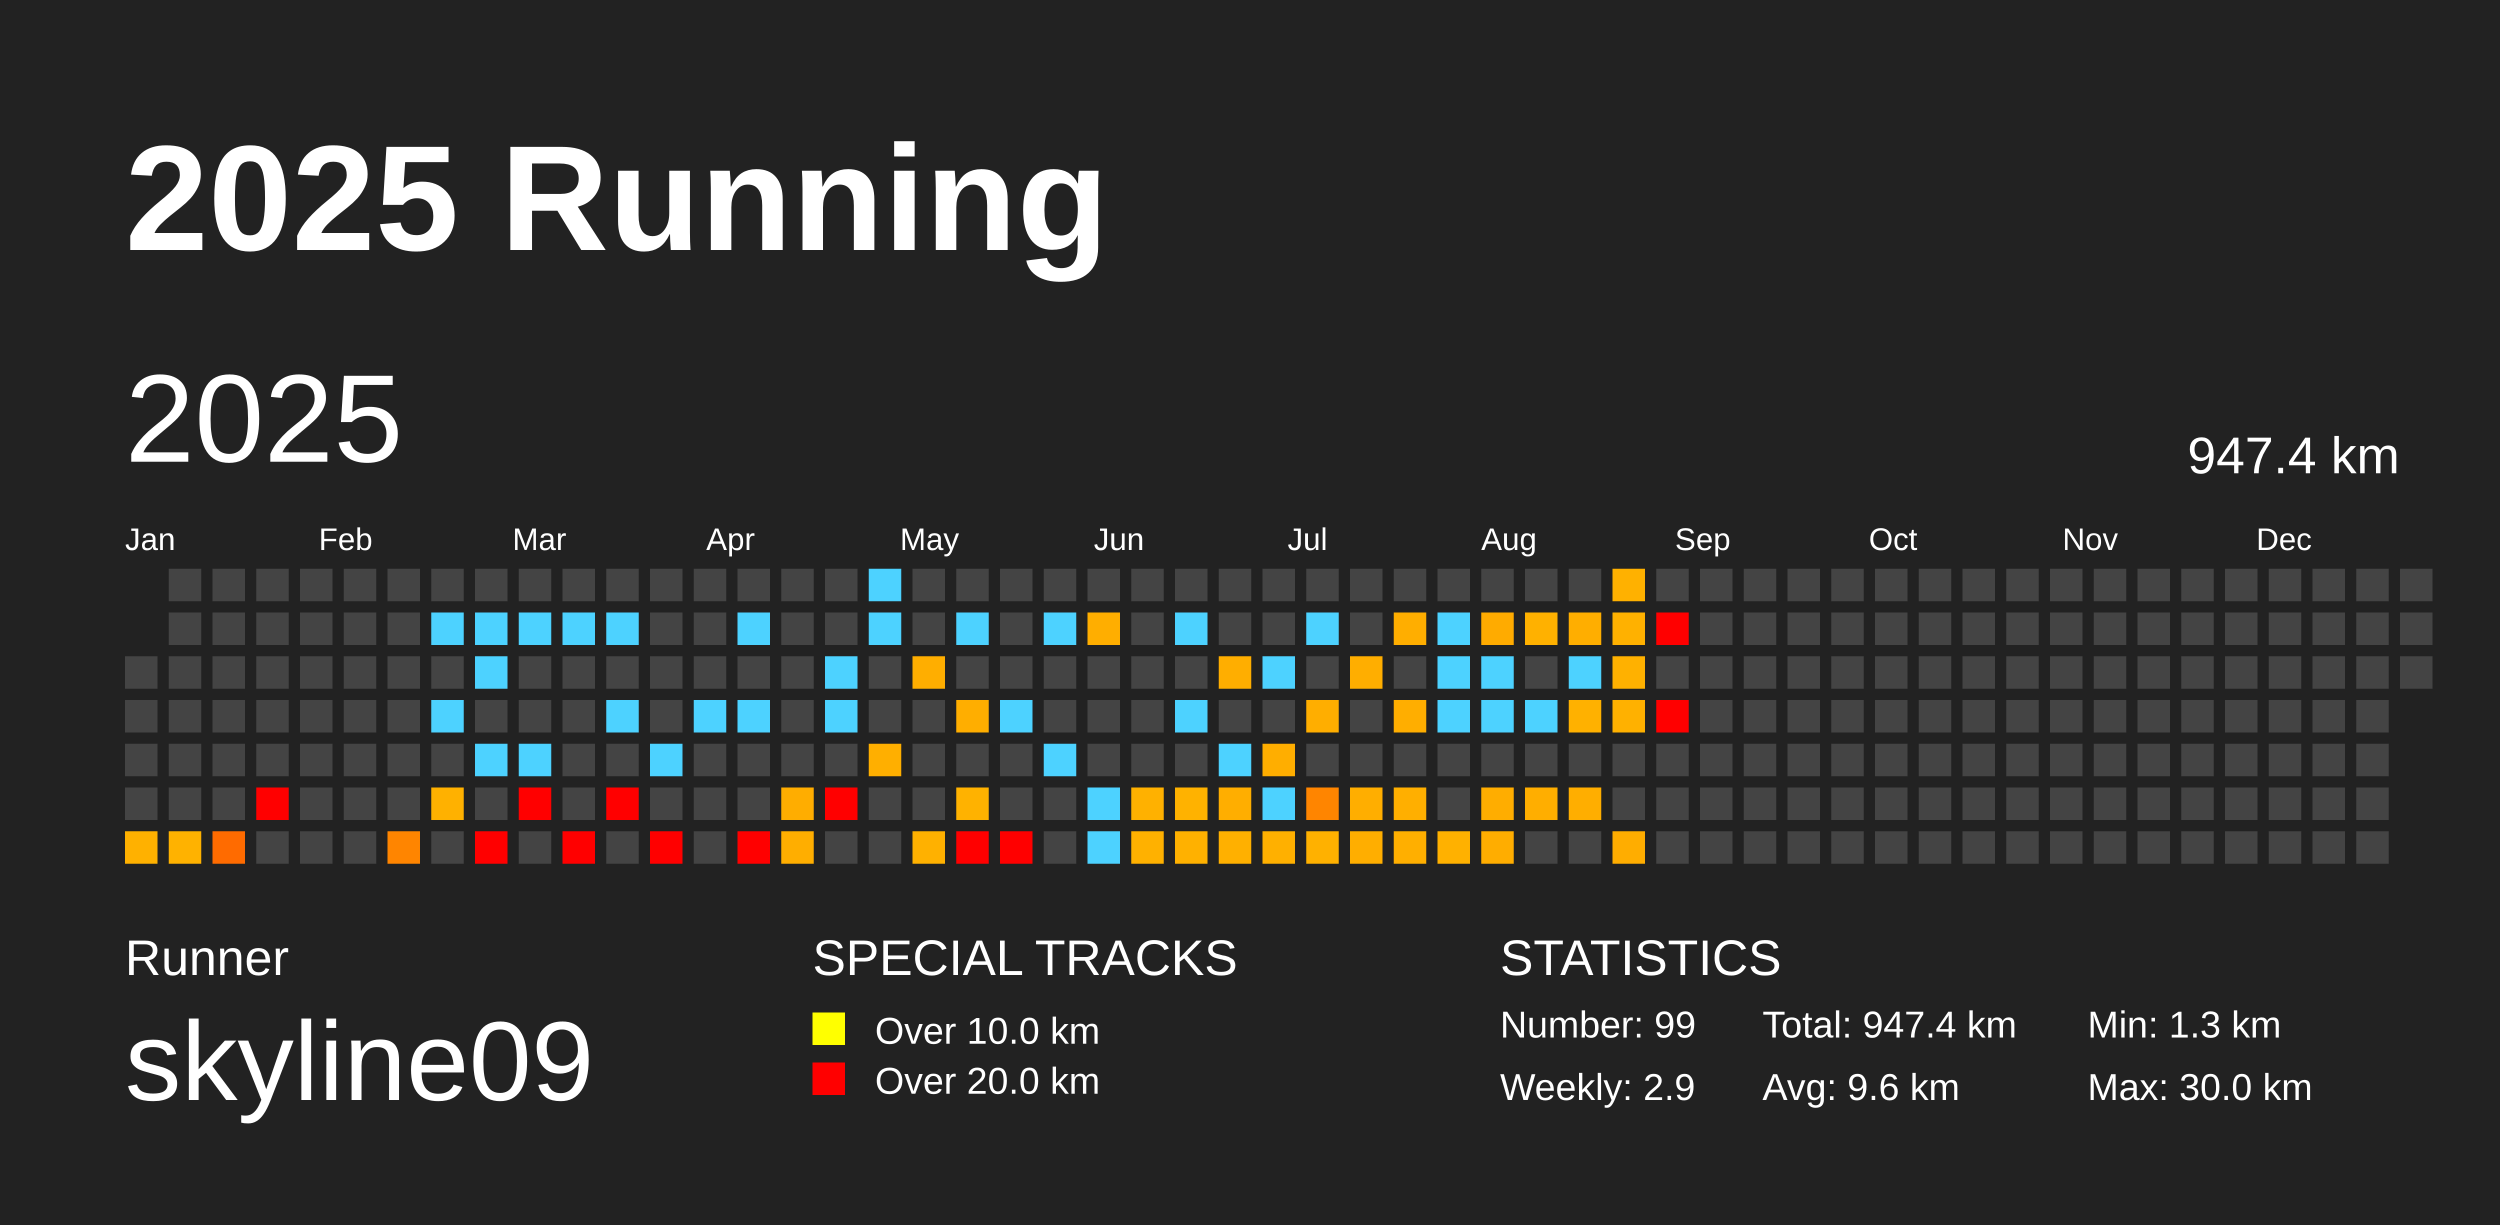
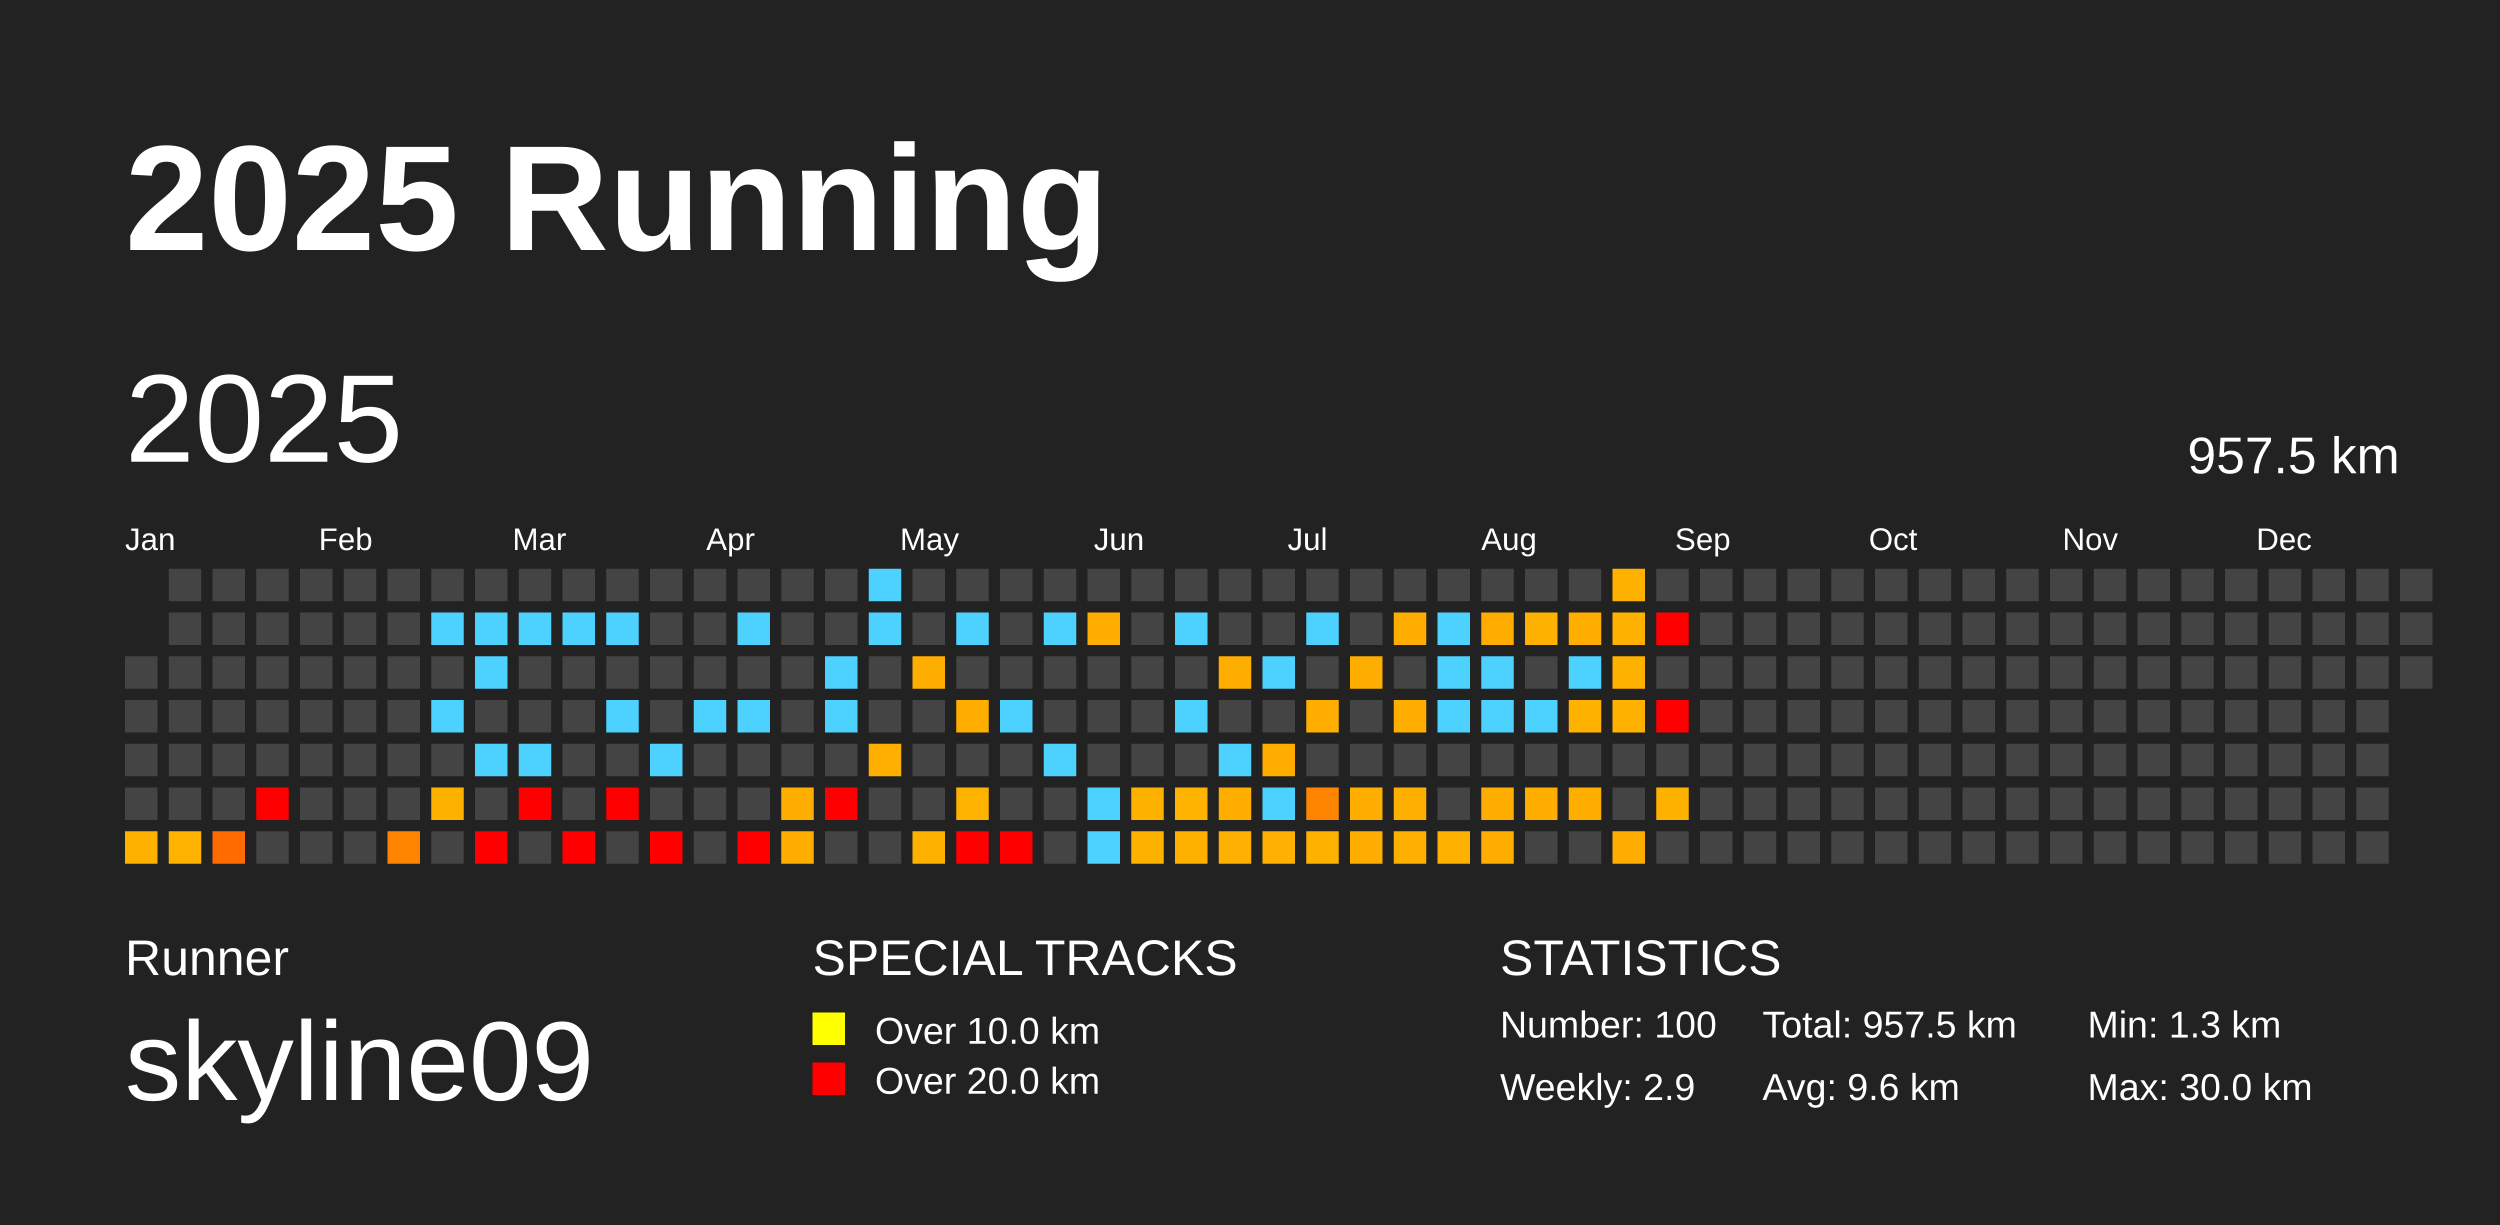
<svg xmlns="http://www.w3.org/2000/svg" baseProfile="full" height="98mm" version="1.1" viewBox="0,0,200,98" width="200mm">
  <defs />
  <rect fill="#222222" height="98" width="200" x="0" y="0" />
  <text fill="#FFFFFF" style="font-size:12px; font-family:Arial; font-weight:bold;" x="10" y="20">2025 Running</text>
  <text fill="#FFFFFF" style="font-size:4px; font-family:Arial" x="10" y="78">Runner</text>
  <text fill="#FFFFFF" style="font-size:9px; font-family:Arial" x="10" y="88">skyline09</text>
  <text fill="#FFFFFF" style="font-size:4px; font-family:Arial" x="65" y="78">SPECIAL TRACKS</text>
  <rect fill="yellow" height="2.6" width="2.6" x="65" y="81" />
  <text fill="#FFFFFF" style="font-size:3px; font-family:Arial" x="70" y="83.5">Over 10.0 km</text>
  <rect fill="red" height="2.6" width="2.6" x="65" y="85" />
  <text fill="#FFFFFF" style="font-size:3px; font-family:Arial" x="70" y="87.5">Over 20.0 km</text>
  <text fill="#FFFFFF" style="font-size:4px; font-family:Arial" x="120" y="78">STATISTICS</text>
-   <text fill="#FFFFFF" style="font-size:3px; font-family:Arial" x="120" y="83">Number: 99</text>
+   <text fill="#FFFFFF" style="font-size:3px; font-family:Arial" x="120" y="83">Number: 100</text>
  <text fill="#FFFFFF" style="font-size:3px; font-family:Arial" x="120" y="88">Weekly: 2.9</text>
-   <text fill="#FFFFFF" style="font-size:3px; font-family:Arial" x="141" y="83">Total: 947.4 km</text>
+   <text fill="#FFFFFF" style="font-size:3px; font-family:Arial" x="141" y="83">Total: 957.5 km</text>
  <text fill="#FFFFFF" style="font-size:3px; font-family:Arial" x="141" y="88">Avg: 9.6 km</text>
  <text fill="#FFFFFF" style="font-size:3px; font-family:Arial" x="167" y="83">Min: 1.3 km</text>
  <text fill="#FFFFFF" style="font-size:3px; font-family:Arial" x="167" y="88">Max: 30.0 km</text>
  <text dominant-baseline="hanging" fill="#FFFFFF" style="font-size:10.0px; font-family:Arial;" x="10" y="30">2025</text>
-   <text dominant-baseline="hanging" fill="#FFFFFF" style="font-size:4.125px; font-family:Arial;" x="175" y="35">947.4 km</text>
+   <text dominant-baseline="hanging" fill="#FFFFFF" style="font-size:4.125px; font-family:Arial;" x="175" y="35">957.5 km</text>
  <text fill="#FFFFFF" style="font-size:2.5px; font-family:Arial" x="10.0" y="44">Jan</text>
  <text fill="#FFFFFF" style="font-size:2.5px; font-family:Arial" x="25.5" y="44">Feb</text>
  <text fill="#FFFFFF" style="font-size:2.5px; font-family:Arial" x="41.0" y="44">Mar</text>
  <text fill="#FFFFFF" style="font-size:2.5px; font-family:Arial" x="56.5" y="44">Apr</text>
  <text fill="#FFFFFF" style="font-size:2.5px; font-family:Arial" x="72.0" y="44">May</text>
  <text fill="#FFFFFF" style="font-size:2.5px; font-family:Arial" x="87.5" y="44">Jun</text>
  <text fill="#FFFFFF" style="font-size:2.5px; font-family:Arial" x="103.0" y="44">Jul</text>
  <text fill="#FFFFFF" style="font-size:2.5px; font-family:Arial" x="118.5" y="44">Aug</text>
  <text fill="#FFFFFF" style="font-size:2.5px; font-family:Arial" x="134.0" y="44">Sep</text>
  <text fill="#FFFFFF" style="font-size:2.5px; font-family:Arial" x="149.5" y="44">Oct</text>
  <text fill="#FFFFFF" style="font-size:2.5px; font-family:Arial" x="165.0" y="44">Nov</text>
  <text fill="#FFFFFF" style="font-size:2.5px; font-family:Arial" x="180.5" y="44">Dec</text>
  <rect fill="#444444" height="2.6" width="2.6" x="10.0" y="52.5" />
  <rect fill="#444444" height="2.6" width="2.6" x="10.0" y="56.0" />
  <rect fill="#444444" height="2.6" width="2.6" x="10.0" y="59.5" />
  <rect fill="#444444" height="2.6" width="2.6" x="10.0" y="63.0" />
  <rect fill="#ffb100" height="2.6" width="2.6" x="10.0" y="66.5" />
  <rect fill="#444444" height="2.6" width="2.6" x="13.5" y="45.5" />
  <rect fill="#444444" height="2.6" width="2.6" x="13.5" y="49.0" />
  <rect fill="#444444" height="2.6" width="2.6" x="13.5" y="52.5" />
  <rect fill="#444444" height="2.6" width="2.6" x="13.5" y="56.0" />
  <rect fill="#444444" height="2.6" width="2.6" x="13.5" y="59.5" />
  <rect fill="#444444" height="2.6" width="2.6" x="13.5" y="63.0" />
  <rect fill="#ffb200" height="2.6" width="2.6" x="13.5" y="66.5" />
  <rect fill="#444444" height="2.6" width="2.6" x="17.0" y="45.5" />
  <rect fill="#444444" height="2.6" width="2.6" x="17.0" y="49.0" />
  <rect fill="#444444" height="2.6" width="2.6" x="17.0" y="52.5" />
  <rect fill="#444444" height="2.6" width="2.6" x="17.0" y="56.0" />
  <rect fill="#444444" height="2.6" width="2.6" x="17.0" y="59.5" />
  <rect fill="#444444" height="2.6" width="2.6" x="17.0" y="63.0" />
  <rect fill="#ff6b00" height="2.6" width="2.6" x="17.0" y="66.5" />
  <rect fill="#444444" height="2.6" width="2.6" x="20.5" y="45.5" />
  <rect fill="#444444" height="2.6" width="2.6" x="20.5" y="49.0" />
  <rect fill="#444444" height="2.6" width="2.6" x="20.5" y="52.5" />
  <rect fill="#444444" height="2.6" width="2.6" x="20.5" y="56.0" />
  <rect fill="#444444" height="2.6" width="2.6" x="20.5" y="59.5" />
  <rect fill="red" height="2.6" width="2.6" x="20.5" y="63.0" />
  <rect fill="#444444" height="2.6" width="2.6" x="20.5" y="66.5" />
  <rect fill="#444444" height="2.6" width="2.6" x="24.0" y="45.5" />
  <rect fill="#444444" height="2.6" width="2.6" x="24.0" y="49.0" />
  <rect fill="#444444" height="2.6" width="2.6" x="24.0" y="52.5" />
  <rect fill="#444444" height="2.6" width="2.6" x="24.0" y="56.0" />
  <rect fill="#444444" height="2.6" width="2.6" x="24.0" y="59.5" />
  <rect fill="#444444" height="2.6" width="2.6" x="24.0" y="63.0" />
  <rect fill="#444444" height="2.6" width="2.6" x="24.0" y="66.5" />
  <rect fill="#444444" height="2.6" width="2.6" x="27.5" y="45.5" />
  <rect fill="#444444" height="2.6" width="2.6" x="27.5" y="49.0" />
  <rect fill="#444444" height="2.6" width="2.6" x="27.5" y="52.5" />
  <rect fill="#444444" height="2.6" width="2.6" x="27.5" y="56.0" />
  <rect fill="#444444" height="2.6" width="2.6" x="27.5" y="59.5" />
  <rect fill="#444444" height="2.6" width="2.6" x="27.5" y="63.0" />
  <rect fill="#444444" height="2.6" width="2.6" x="27.5" y="66.5" />
  <rect fill="#444444" height="2.6" width="2.6" x="31.0" y="45.5" />
  <rect fill="#444444" height="2.6" width="2.6" x="31.0" y="49.0" />
  <rect fill="#444444" height="2.6" width="2.6" x="31.0" y="52.5" />
  <rect fill="#444444" height="2.6" width="2.6" x="31.0" y="56.0" />
  <rect fill="#444444" height="2.6" width="2.6" x="31.0" y="59.5" />
  <rect fill="#444444" height="2.6" width="2.6" x="31.0" y="63.0" />
  <rect fill="#ff8500" height="2.6" width="2.6" x="31.0" y="66.5" />
  <rect fill="#444444" height="2.6" width="2.6" x="34.5" y="45.5" />
  <rect fill="#4dd2ff" height="2.6" width="2.6" x="34.5" y="49.0" />
  <rect fill="#444444" height="2.6" width="2.6" x="34.5" y="52.5" />
  <rect fill="#4dd2ff" height="2.6" width="2.6" x="34.5" y="56.0" />
  <rect fill="#444444" height="2.6" width="2.6" x="34.5" y="59.5" />
  <rect fill="#ffb100" height="2.6" width="2.6" x="34.5" y="63.0" />
  <rect fill="#444444" height="2.6" width="2.6" x="34.5" y="66.5" />
  <rect fill="#444444" height="2.6" width="2.6" x="38.0" y="45.5" />
  <rect fill="#4dd2ff" height="2.6" width="2.6" x="38.0" y="49.0" />
  <rect fill="#4dd2ff" height="2.6" width="2.6" x="38.0" y="52.5" />
  <rect fill="#444444" height="2.6" width="2.6" x="38.0" y="56.0" />
  <rect fill="#4dd2ff" height="2.6" width="2.6" x="38.0" y="59.5" />
  <rect fill="#444444" height="2.6" width="2.6" x="38.0" y="63.0" />
  <rect fill="red" height="2.6" width="2.6" x="38.0" y="66.5" />
  <rect fill="#444444" height="2.6" width="2.6" x="41.5" y="45.5" />
  <rect fill="#4dd2ff" height="2.6" width="2.6" x="41.5" y="49.0" />
  <rect fill="#444444" height="2.6" width="2.6" x="41.5" y="52.5" />
  <rect fill="#444444" height="2.6" width="2.6" x="41.5" y="56.0" />
  <rect fill="#4dd2ff" height="2.6" width="2.6" x="41.5" y="59.5" />
  <rect fill="red" height="2.6" width="2.6" x="41.5" y="63.0" />
  <rect fill="#444444" height="2.6" width="2.6" x="41.5" y="66.5" />
  <rect fill="#444444" height="2.6" width="2.6" x="45.0" y="45.5" />
  <rect fill="#4dd2ff" height="2.6" width="2.6" x="45.0" y="49.0" />
  <rect fill="#444444" height="2.6" width="2.6" x="45.0" y="52.5" />
  <rect fill="#444444" height="2.6" width="2.6" x="45.0" y="56.0" />
  <rect fill="#444444" height="2.6" width="2.6" x="45.0" y="59.5" />
  <rect fill="#444444" height="2.6" width="2.6" x="45.0" y="63.0" />
  <rect fill="red" height="2.6" width="2.6" x="45.0" y="66.5" />
  <rect fill="#444444" height="2.6" width="2.6" x="48.5" y="45.5" />
  <rect fill="#4dd2ff" height="2.6" width="2.6" x="48.5" y="49.0" />
  <rect fill="#444444" height="2.6" width="2.6" x="48.5" y="52.5" />
  <rect fill="#4dd2ff" height="2.6" width="2.6" x="48.5" y="56.0" />
  <rect fill="#444444" height="2.6" width="2.6" x="48.5" y="59.5" />
  <rect fill="red" height="2.6" width="2.6" x="48.5" y="63.0" />
  <rect fill="#444444" height="2.6" width="2.6" x="48.5" y="66.5" />
  <rect fill="#444444" height="2.6" width="2.6" x="52.0" y="45.5" />
  <rect fill="#444444" height="2.6" width="2.6" x="52.0" y="49.0" />
  <rect fill="#444444" height="2.6" width="2.6" x="52.0" y="52.5" />
  <rect fill="#444444" height="2.6" width="2.6" x="52.0" y="56.0" />
  <rect fill="#4dd2ff" height="2.6" width="2.6" x="52.0" y="59.5" />
  <rect fill="#444444" height="2.6" width="2.6" x="52.0" y="63.0" />
  <rect fill="red" height="2.6" width="2.6" x="52.0" y="66.5" />
  <rect fill="#444444" height="2.6" width="2.6" x="55.5" y="45.5" />
  <rect fill="#444444" height="2.6" width="2.6" x="55.5" y="49.0" />
  <rect fill="#444444" height="2.6" width="2.6" x="55.5" y="52.5" />
  <rect fill="#4dd2ff" height="2.6" width="2.6" x="55.5" y="56.0" />
  <rect fill="#444444" height="2.6" width="2.6" x="55.5" y="59.5" />
  <rect fill="#444444" height="2.6" width="2.6" x="55.5" y="63.0" />
  <rect fill="#444444" height="2.6" width="2.6" x="55.5" y="66.5" />
  <rect fill="#444444" height="2.6" width="2.6" x="59.0" y="45.5" />
  <rect fill="#4dd2ff" height="2.6" width="2.6" x="59.0" y="49.0" />
  <rect fill="#444444" height="2.6" width="2.6" x="59.0" y="52.5" />
  <rect fill="#4dd2ff" height="2.6" width="2.6" x="59.0" y="56.0" />
  <rect fill="#444444" height="2.6" width="2.6" x="59.0" y="59.5" />
  <rect fill="#444444" height="2.6" width="2.6" x="59.0" y="63.0" />
  <rect fill="red" height="2.6" width="2.6" x="59.0" y="66.5" />
  <rect fill="#444444" height="2.6" width="2.6" x="62.5" y="45.5" />
  <rect fill="#444444" height="2.6" width="2.6" x="62.5" y="49.0" />
  <rect fill="#444444" height="2.6" width="2.6" x="62.5" y="52.5" />
  <rect fill="#444444" height="2.6" width="2.6" x="62.5" y="56.0" />
  <rect fill="#444444" height="2.6" width="2.6" x="62.5" y="59.5" />
  <rect fill="#ffad00" height="2.6" width="2.6" x="62.5" y="63.0" />
  <rect fill="#ffae00" height="2.6" width="2.6" x="62.5" y="66.5" />
  <rect fill="#444444" height="2.6" width="2.6" x="66.0" y="45.5" />
  <rect fill="#444444" height="2.6" width="2.6" x="66.0" y="49.0" />
  <rect fill="#4dd2ff" height="2.6" width="2.6" x="66.0" y="52.5" />
  <rect fill="#4dd2ff" height="2.6" width="2.6" x="66.0" y="56.0" />
  <rect fill="#444444" height="2.6" width="2.6" x="66.0" y="59.5" />
  <rect fill="red" height="2.6" width="2.6" x="66.0" y="63.0" />
  <rect fill="#444444" height="2.6" width="2.6" x="66.0" y="66.5" />
  <rect fill="#4dd2ff" height="2.6" width="2.6" x="69.5" y="45.5" />
  <rect fill="#4dd2ff" height="2.6" width="2.6" x="69.5" y="49.0" />
  <rect fill="#444444" height="2.6" width="2.6" x="69.5" y="52.5" />
  <rect fill="#444444" height="2.6" width="2.6" x="69.5" y="56.0" />
  <rect fill="#ffaf00" height="2.6" width="2.6" x="69.5" y="59.5" />
  <rect fill="#444444" height="2.6" width="2.6" x="69.5" y="63.0" />
  <rect fill="#444444" height="2.6" width="2.6" x="69.5" y="66.5" />
  <rect fill="#444444" height="2.6" width="2.6" x="73.0" y="45.5" />
  <rect fill="#444444" height="2.6" width="2.6" x="73.0" y="49.0" />
  <rect fill="#ffae00" height="2.6" width="2.6" x="73.0" y="52.5" />
  <rect fill="#444444" height="2.6" width="2.6" x="73.0" y="56.0" />
  <rect fill="#444444" height="2.6" width="2.6" x="73.0" y="59.5" />
  <rect fill="#444444" height="2.6" width="2.6" x="73.0" y="63.0" />
  <rect fill="#ffb100" height="2.6" width="2.6" x="73.0" y="66.5" />
  <rect fill="#444444" height="2.6" width="2.6" x="76.5" y="45.5" />
  <rect fill="#4dd2ff" height="2.6" width="2.6" x="76.5" y="49.0" />
  <rect fill="#444444" height="2.6" width="2.6" x="76.5" y="52.5" />
  <rect fill="#ffae00" height="2.6" width="2.6" x="76.5" y="56.0" />
  <rect fill="#444444" height="2.6" width="2.6" x="76.5" y="59.5" />
  <rect fill="#ffb200" height="2.6" width="2.6" x="76.5" y="63.0" />
  <rect fill="red" height="2.6" width="2.6" x="76.5" y="66.5" />
  <rect fill="#444444" height="2.6" width="2.6" x="80.0" y="45.5" />
  <rect fill="#444444" height="2.6" width="2.6" x="80.0" y="49.0" />
  <rect fill="#444444" height="2.6" width="2.6" x="80.0" y="52.5" />
  <rect fill="#4dd2ff" height="2.6" width="2.6" x="80.0" y="56.0" />
  <rect fill="#444444" height="2.6" width="2.6" x="80.0" y="59.5" />
  <rect fill="#444444" height="2.6" width="2.6" x="80.0" y="63.0" />
  <rect fill="red" height="2.6" width="2.6" x="80.0" y="66.5" />
  <rect fill="#444444" height="2.6" width="2.6" x="83.5" y="45.5" />
  <rect fill="#4dd2ff" height="2.6" width="2.6" x="83.5" y="49.0" />
  <rect fill="#444444" height="2.6" width="2.6" x="83.5" y="52.5" />
  <rect fill="#444444" height="2.6" width="2.6" x="83.5" y="56.0" />
  <rect fill="#4dd2ff" height="2.6" width="2.6" x="83.5" y="59.5" />
  <rect fill="#444444" height="2.6" width="2.6" x="83.5" y="63.0" />
  <rect fill="#444444" height="2.6" width="2.6" x="83.5" y="66.5" />
  <rect fill="#444444" height="2.6" width="2.6" x="87.0" y="45.5" />
  <rect fill="#ffae00" height="2.6" width="2.6" x="87.0" y="49.0" />
  <rect fill="#444444" height="2.6" width="2.6" x="87.0" y="52.5" />
  <rect fill="#444444" height="2.6" width="2.6" x="87.0" y="56.0" />
  <rect fill="#444444" height="2.6" width="2.6" x="87.0" y="59.5" />
  <rect fill="#4dd2ff" height="2.6" width="2.6" x="87.0" y="63.0" />
  <rect fill="#4dd2ff" height="2.6" width="2.6" x="87.0" y="66.5" />
  <rect fill="#444444" height="2.6" width="2.6" x="90.5" y="45.5" />
  <rect fill="#444444" height="2.6" width="2.6" x="90.5" y="49.0" />
  <rect fill="#444444" height="2.6" width="2.6" x="90.5" y="52.5" />
  <rect fill="#444444" height="2.6" width="2.6" x="90.5" y="56.0" />
  <rect fill="#444444" height="2.6" width="2.6" x="90.5" y="59.5" />
  <rect fill="#ffb100" height="2.6" width="2.6" x="90.5" y="63.0" />
  <rect fill="#ffb100" height="2.6" width="2.6" x="90.5" y="66.5" />
  <rect fill="#444444" height="2.6" width="2.6" x="94.0" y="45.5" />
  <rect fill="#4dd2ff" height="2.6" width="2.6" x="94.0" y="49.0" />
  <rect fill="#444444" height="2.6" width="2.6" x="94.0" y="52.5" />
  <rect fill="#4dd2ff" height="2.6" width="2.6" x="94.0" y="56.0" />
  <rect fill="#444444" height="2.6" width="2.6" x="94.0" y="59.5" />
  <rect fill="#ffb200" height="2.6" width="2.6" x="94.0" y="63.0" />
  <rect fill="#ffb100" height="2.6" width="2.6" x="94.0" y="66.5" />
  <rect fill="#444444" height="2.6" width="2.6" x="97.5" y="45.5" />
  <rect fill="#444444" height="2.6" width="2.6" x="97.5" y="49.0" />
  <rect fill="#ffae00" height="2.6" width="2.6" x="97.5" y="52.5" />
  <rect fill="#444444" height="2.6" width="2.6" x="97.5" y="56.0" />
  <rect fill="#4dd2ff" height="2.6" width="2.6" x="97.5" y="59.5" />
  <rect fill="#ffae00" height="2.6" width="2.6" x="97.5" y="63.0" />
  <rect fill="#ffb000" height="2.6" width="2.6" x="97.5" y="66.5" />
  <rect fill="#444444" height="2.6" width="2.6" x="101.0" y="45.5" />
  <rect fill="#444444" height="2.6" width="2.6" x="101.0" y="49.0" />
  <rect fill="#4dd2ff" height="2.6" width="2.6" x="101.0" y="52.5" />
  <rect fill="#444444" height="2.6" width="2.6" x="101.0" y="56.0" />
  <rect fill="#ffae00" height="2.6" width="2.6" x="101.0" y="59.5" />
  <rect fill="#4dd2ff" height="2.6" width="2.6" x="101.0" y="63.0" />
  <rect fill="#ffb000" height="2.6" width="2.6" x="101.0" y="66.5" />
  <rect fill="#444444" height="2.6" width="2.6" x="104.5" y="45.5" />
  <rect fill="#4dd2ff" height="2.6" width="2.6" x="104.5" y="49.0" />
  <rect fill="#444444" height="2.6" width="2.6" x="104.5" y="52.5" />
  <rect fill="#ffae00" height="2.6" width="2.6" x="104.5" y="56.0" />
  <rect fill="#444444" height="2.6" width="2.6" x="104.5" y="59.5" />
  <rect fill="#ff8500" height="2.6" width="2.6" x="104.5" y="63.0" />
  <rect fill="#ffb100" height="2.6" width="2.6" x="104.5" y="66.5" />
  <rect fill="#444444" height="2.6" width="2.6" x="108.0" y="45.5" />
  <rect fill="#444444" height="2.6" width="2.6" x="108.0" y="49.0" />
  <rect fill="#ffae00" height="2.6" width="2.6" x="108.0" y="52.5" />
  <rect fill="#444444" height="2.6" width="2.6" x="108.0" y="56.0" />
  <rect fill="#444444" height="2.6" width="2.6" x="108.0" y="59.5" />
  <rect fill="#ffae00" height="2.6" width="2.6" x="108.0" y="63.0" />
  <rect fill="#ffae00" height="2.6" width="2.6" x="108.0" y="66.5" />
  <rect fill="#444444" height="2.6" width="2.6" x="111.5" y="45.5" />
  <rect fill="#ffae00" height="2.6" width="2.6" x="111.5" y="49.0" />
  <rect fill="#444444" height="2.6" width="2.6" x="111.5" y="52.5" />
  <rect fill="#ffae00" height="2.6" width="2.6" x="111.5" y="56.0" />
  <rect fill="#444444" height="2.6" width="2.6" x="111.5" y="59.5" />
  <rect fill="#ffaf00" height="2.6" width="2.6" x="111.5" y="63.0" />
  <rect fill="#ffaf00" height="2.6" width="2.6" x="111.5" y="66.5" />
  <rect fill="#444444" height="2.6" width="2.6" x="115.0" y="45.5" />
  <rect fill="#4dd2ff" height="2.6" width="2.6" x="115.0" y="49.0" />
  <rect fill="#4dd2ff" height="2.6" width="2.6" x="115.0" y="52.5" />
  <rect fill="#4dd2ff" height="2.6" width="2.6" x="115.0" y="56.0" />
  <rect fill="#444444" height="2.6" width="2.6" x="115.0" y="59.5" />
  <rect fill="#444444" height="2.6" width="2.6" x="115.0" y="63.0" />
  <rect fill="#ffb100" height="2.6" width="2.6" x="115.0" y="66.5" />
  <rect fill="#444444" height="2.6" width="2.6" x="118.5" y="45.5" />
  <rect fill="#ffab00" height="2.6" width="2.6" x="118.5" y="49.0" />
  <rect fill="#4dd2ff" height="2.6" width="2.6" x="118.5" y="52.5" />
  <rect fill="#4dd2ff" height="2.6" width="2.6" x="118.5" y="56.0" />
  <rect fill="#444444" height="2.6" width="2.6" x="118.5" y="59.5" />
  <rect fill="#ffad00" height="2.6" width="2.6" x="118.5" y="63.0" />
  <rect fill="#ffad00" height="2.6" width="2.6" x="118.5" y="66.5" />
  <rect fill="#444444" height="2.6" width="2.6" x="122.0" y="45.5" />
  <rect fill="#ffb100" height="2.6" width="2.6" x="122.0" y="49.0" />
  <rect fill="#444444" height="2.6" width="2.6" x="122.0" y="52.5" />
  <rect fill="#4dd2ff" height="2.6" width="2.6" x="122.0" y="56.0" />
  <rect fill="#444444" height="2.6" width="2.6" x="122.0" y="59.5" />
  <rect fill="#ffae00" height="2.6" width="2.6" x="122.0" y="63.0" />
  <rect fill="#444444" height="2.6" width="2.6" x="122.0" y="66.5" />
  <rect fill="#444444" height="2.6" width="2.6" x="125.5" y="45.5" />
  <rect fill="#ffae00" height="2.6" width="2.6" x="125.5" y="49.0" />
  <rect fill="#4dd2ff" height="2.6" width="2.6" x="125.5" y="52.5" />
  <rect fill="#ffb100" height="2.6" width="2.6" x="125.5" y="56.0" />
  <rect fill="#444444" height="2.6" width="2.6" x="125.5" y="59.5" />
  <rect fill="#ffae00" height="2.6" width="2.6" x="125.5" y="63.0" />
  <rect fill="#444444" height="2.6" width="2.6" x="125.5" y="66.5" />
  <rect fill="#ffb100" height="2.6" width="2.6" x="129.0" y="45.5" />
  <rect fill="#ffb100" height="2.6" width="2.6" x="129.0" y="49.0" />
  <rect fill="#ffb100" height="2.6" width="2.6" x="129.0" y="52.5" />
  <rect fill="#ffb100" height="2.6" width="2.6" x="129.0" y="56.0" />
  <rect fill="#444444" height="2.6" width="2.6" x="129.0" y="59.5" />
  <rect fill="#444444" height="2.6" width="2.6" x="129.0" y="63.0" />
  <rect fill="#ffad00" height="2.6" width="2.6" x="129.0" y="66.5" />
  <rect fill="#444444" height="2.6" width="2.6" x="132.5" y="45.5" />
  <rect fill="red" height="2.6" width="2.6" x="132.5" y="49.0" />
  <rect fill="#444444" height="2.6" width="2.6" x="132.5" y="52.5" />
  <rect fill="red" height="2.6" width="2.6" x="132.5" y="56.0" />
  <rect fill="#444444" height="2.6" width="2.6" x="132.5" y="59.5" />
-   <rect fill="#444444" height="2.6" width="2.6" x="132.5" y="63.0" />
+   <rect fill="#ffb100" height="2.6" width="2.6" x="132.5" y="63.0" />
  <rect fill="#444444" height="2.6" width="2.6" x="132.5" y="66.5" />
  <rect fill="#444444" height="2.6" width="2.6" x="136.0" y="45.5" />
  <rect fill="#444444" height="2.6" width="2.6" x="136.0" y="49.0" />
  <rect fill="#444444" height="2.6" width="2.6" x="136.0" y="52.5" />
  <rect fill="#444444" height="2.6" width="2.6" x="136.0" y="56.0" />
  <rect fill="#444444" height="2.6" width="2.6" x="136.0" y="59.5" />
  <rect fill="#444444" height="2.6" width="2.6" x="136.0" y="63.0" />
  <rect fill="#444444" height="2.6" width="2.6" x="136.0" y="66.5" />
  <rect fill="#444444" height="2.6" width="2.6" x="139.5" y="45.5" />
  <rect fill="#444444" height="2.6" width="2.6" x="139.5" y="49.0" />
  <rect fill="#444444" height="2.6" width="2.6" x="139.5" y="52.5" />
  <rect fill="#444444" height="2.6" width="2.6" x="139.5" y="56.0" />
  <rect fill="#444444" height="2.6" width="2.6" x="139.5" y="59.5" />
  <rect fill="#444444" height="2.6" width="2.6" x="139.5" y="63.0" />
  <rect fill="#444444" height="2.6" width="2.6" x="139.5" y="66.5" />
  <rect fill="#444444" height="2.6" width="2.6" x="143.0" y="45.5" />
  <rect fill="#444444" height="2.6" width="2.6" x="143.0" y="49.0" />
  <rect fill="#444444" height="2.6" width="2.6" x="143.0" y="52.5" />
  <rect fill="#444444" height="2.6" width="2.6" x="143.0" y="56.0" />
  <rect fill="#444444" height="2.6" width="2.6" x="143.0" y="59.5" />
  <rect fill="#444444" height="2.6" width="2.6" x="143.0" y="63.0" />
  <rect fill="#444444" height="2.6" width="2.6" x="143.0" y="66.5" />
  <rect fill="#444444" height="2.6" width="2.6" x="146.5" y="45.5" />
  <rect fill="#444444" height="2.6" width="2.6" x="146.5" y="49.0" />
  <rect fill="#444444" height="2.6" width="2.6" x="146.5" y="52.5" />
  <rect fill="#444444" height="2.6" width="2.6" x="146.5" y="56.0" />
  <rect fill="#444444" height="2.6" width="2.6" x="146.5" y="59.5" />
  <rect fill="#444444" height="2.6" width="2.6" x="146.5" y="63.0" />
  <rect fill="#444444" height="2.6" width="2.6" x="146.5" y="66.5" />
  <rect fill="#444444" height="2.6" width="2.6" x="150.0" y="45.5" />
  <rect fill="#444444" height="2.6" width="2.6" x="150.0" y="49.0" />
  <rect fill="#444444" height="2.6" width="2.6" x="150.0" y="52.5" />
  <rect fill="#444444" height="2.6" width="2.6" x="150.0" y="56.0" />
  <rect fill="#444444" height="2.6" width="2.6" x="150.0" y="59.5" />
  <rect fill="#444444" height="2.6" width="2.6" x="150.0" y="63.0" />
  <rect fill="#444444" height="2.6" width="2.6" x="150.0" y="66.5" />
  <rect fill="#444444" height="2.6" width="2.6" x="153.5" y="45.5" />
  <rect fill="#444444" height="2.6" width="2.6" x="153.5" y="49.0" />
  <rect fill="#444444" height="2.6" width="2.6" x="153.5" y="52.5" />
  <rect fill="#444444" height="2.6" width="2.6" x="153.5" y="56.0" />
  <rect fill="#444444" height="2.6" width="2.6" x="153.5" y="59.5" />
  <rect fill="#444444" height="2.6" width="2.6" x="153.5" y="63.0" />
  <rect fill="#444444" height="2.6" width="2.6" x="153.5" y="66.5" />
  <rect fill="#444444" height="2.6" width="2.6" x="157.0" y="45.5" />
  <rect fill="#444444" height="2.6" width="2.6" x="157.0" y="49.0" />
  <rect fill="#444444" height="2.6" width="2.6" x="157.0" y="52.5" />
  <rect fill="#444444" height="2.6" width="2.6" x="157.0" y="56.0" />
  <rect fill="#444444" height="2.6" width="2.6" x="157.0" y="59.5" />
  <rect fill="#444444" height="2.6" width="2.6" x="157.0" y="63.0" />
  <rect fill="#444444" height="2.6" width="2.6" x="157.0" y="66.5" />
  <rect fill="#444444" height="2.6" width="2.6" x="160.5" y="45.5" />
  <rect fill="#444444" height="2.6" width="2.6" x="160.5" y="49.0" />
  <rect fill="#444444" height="2.6" width="2.6" x="160.5" y="52.5" />
  <rect fill="#444444" height="2.6" width="2.6" x="160.5" y="56.0" />
  <rect fill="#444444" height="2.6" width="2.6" x="160.5" y="59.5" />
  <rect fill="#444444" height="2.6" width="2.6" x="160.5" y="63.0" />
  <rect fill="#444444" height="2.6" width="2.6" x="160.5" y="66.5" />
  <rect fill="#444444" height="2.6" width="2.6" x="164.0" y="45.5" />
  <rect fill="#444444" height="2.6" width="2.6" x="164.0" y="49.0" />
  <rect fill="#444444" height="2.6" width="2.6" x="164.0" y="52.5" />
  <rect fill="#444444" height="2.6" width="2.6" x="164.0" y="56.0" />
  <rect fill="#444444" height="2.6" width="2.6" x="164.0" y="59.5" />
  <rect fill="#444444" height="2.6" width="2.6" x="164.0" y="63.0" />
  <rect fill="#444444" height="2.6" width="2.6" x="164.0" y="66.5" />
  <rect fill="#444444" height="2.6" width="2.6" x="167.5" y="45.5" />
  <rect fill="#444444" height="2.6" width="2.6" x="167.5" y="49.0" />
  <rect fill="#444444" height="2.6" width="2.6" x="167.5" y="52.5" />
  <rect fill="#444444" height="2.6" width="2.6" x="167.5" y="56.0" />
  <rect fill="#444444" height="2.6" width="2.6" x="167.5" y="59.5" />
  <rect fill="#444444" height="2.6" width="2.6" x="167.5" y="63.0" />
  <rect fill="#444444" height="2.6" width="2.6" x="167.5" y="66.5" />
  <rect fill="#444444" height="2.6" width="2.6" x="171.0" y="45.5" />
  <rect fill="#444444" height="2.6" width="2.6" x="171.0" y="49.0" />
  <rect fill="#444444" height="2.6" width="2.6" x="171.0" y="52.5" />
  <rect fill="#444444" height="2.6" width="2.6" x="171.0" y="56.0" />
  <rect fill="#444444" height="2.6" width="2.6" x="171.0" y="59.5" />
  <rect fill="#444444" height="2.6" width="2.6" x="171.0" y="63.0" />
  <rect fill="#444444" height="2.6" width="2.6" x="171.0" y="66.5" />
  <rect fill="#444444" height="2.6" width="2.6" x="174.5" y="45.5" />
  <rect fill="#444444" height="2.6" width="2.6" x="174.5" y="49.0" />
  <rect fill="#444444" height="2.6" width="2.6" x="174.5" y="52.5" />
  <rect fill="#444444" height="2.6" width="2.6" x="174.5" y="56.0" />
  <rect fill="#444444" height="2.6" width="2.6" x="174.5" y="59.5" />
  <rect fill="#444444" height="2.6" width="2.6" x="174.5" y="63.0" />
  <rect fill="#444444" height="2.6" width="2.6" x="174.5" y="66.5" />
  <rect fill="#444444" height="2.6" width="2.6" x="178.0" y="45.5" />
  <rect fill="#444444" height="2.6" width="2.6" x="178.0" y="49.0" />
  <rect fill="#444444" height="2.6" width="2.6" x="178.0" y="52.5" />
  <rect fill="#444444" height="2.6" width="2.6" x="178.0" y="56.0" />
  <rect fill="#444444" height="2.6" width="2.6" x="178.0" y="59.5" />
  <rect fill="#444444" height="2.6" width="2.6" x="178.0" y="63.0" />
  <rect fill="#444444" height="2.6" width="2.6" x="178.0" y="66.5" />
  <rect fill="#444444" height="2.6" width="2.6" x="181.5" y="45.5" />
  <rect fill="#444444" height="2.6" width="2.6" x="181.5" y="49.0" />
  <rect fill="#444444" height="2.6" width="2.6" x="181.5" y="52.5" />
  <rect fill="#444444" height="2.6" width="2.6" x="181.5" y="56.0" />
  <rect fill="#444444" height="2.6" width="2.6" x="181.5" y="59.5" />
  <rect fill="#444444" height="2.6" width="2.6" x="181.5" y="63.0" />
  <rect fill="#444444" height="2.6" width="2.6" x="181.5" y="66.5" />
  <rect fill="#444444" height="2.6" width="2.6" x="185.0" y="45.5" />
  <rect fill="#444444" height="2.6" width="2.6" x="185.0" y="49.0" />
  <rect fill="#444444" height="2.6" width="2.6" x="185.0" y="52.5" />
  <rect fill="#444444" height="2.6" width="2.6" x="185.0" y="56.0" />
  <rect fill="#444444" height="2.6" width="2.6" x="185.0" y="59.5" />
  <rect fill="#444444" height="2.6" width="2.6" x="185.0" y="63.0" />
  <rect fill="#444444" height="2.6" width="2.6" x="185.0" y="66.5" />
  <rect fill="#444444" height="2.6" width="2.6" x="188.5" y="45.5" />
  <rect fill="#444444" height="2.6" width="2.6" x="188.5" y="49.0" />
  <rect fill="#444444" height="2.6" width="2.6" x="188.5" y="52.5" />
  <rect fill="#444444" height="2.6" width="2.6" x="188.5" y="56.0" />
  <rect fill="#444444" height="2.6" width="2.6" x="188.5" y="59.5" />
  <rect fill="#444444" height="2.6" width="2.6" x="188.5" y="63.0" />
  <rect fill="#444444" height="2.6" width="2.6" x="188.5" y="66.5" />
  <rect fill="#444444" height="2.6" width="2.6" x="192.0" y="45.5" />
  <rect fill="#444444" height="2.6" width="2.6" x="192.0" y="49.0" />
  <rect fill="#444444" height="2.6" width="2.6" x="192.0" y="52.5" />
</svg>
